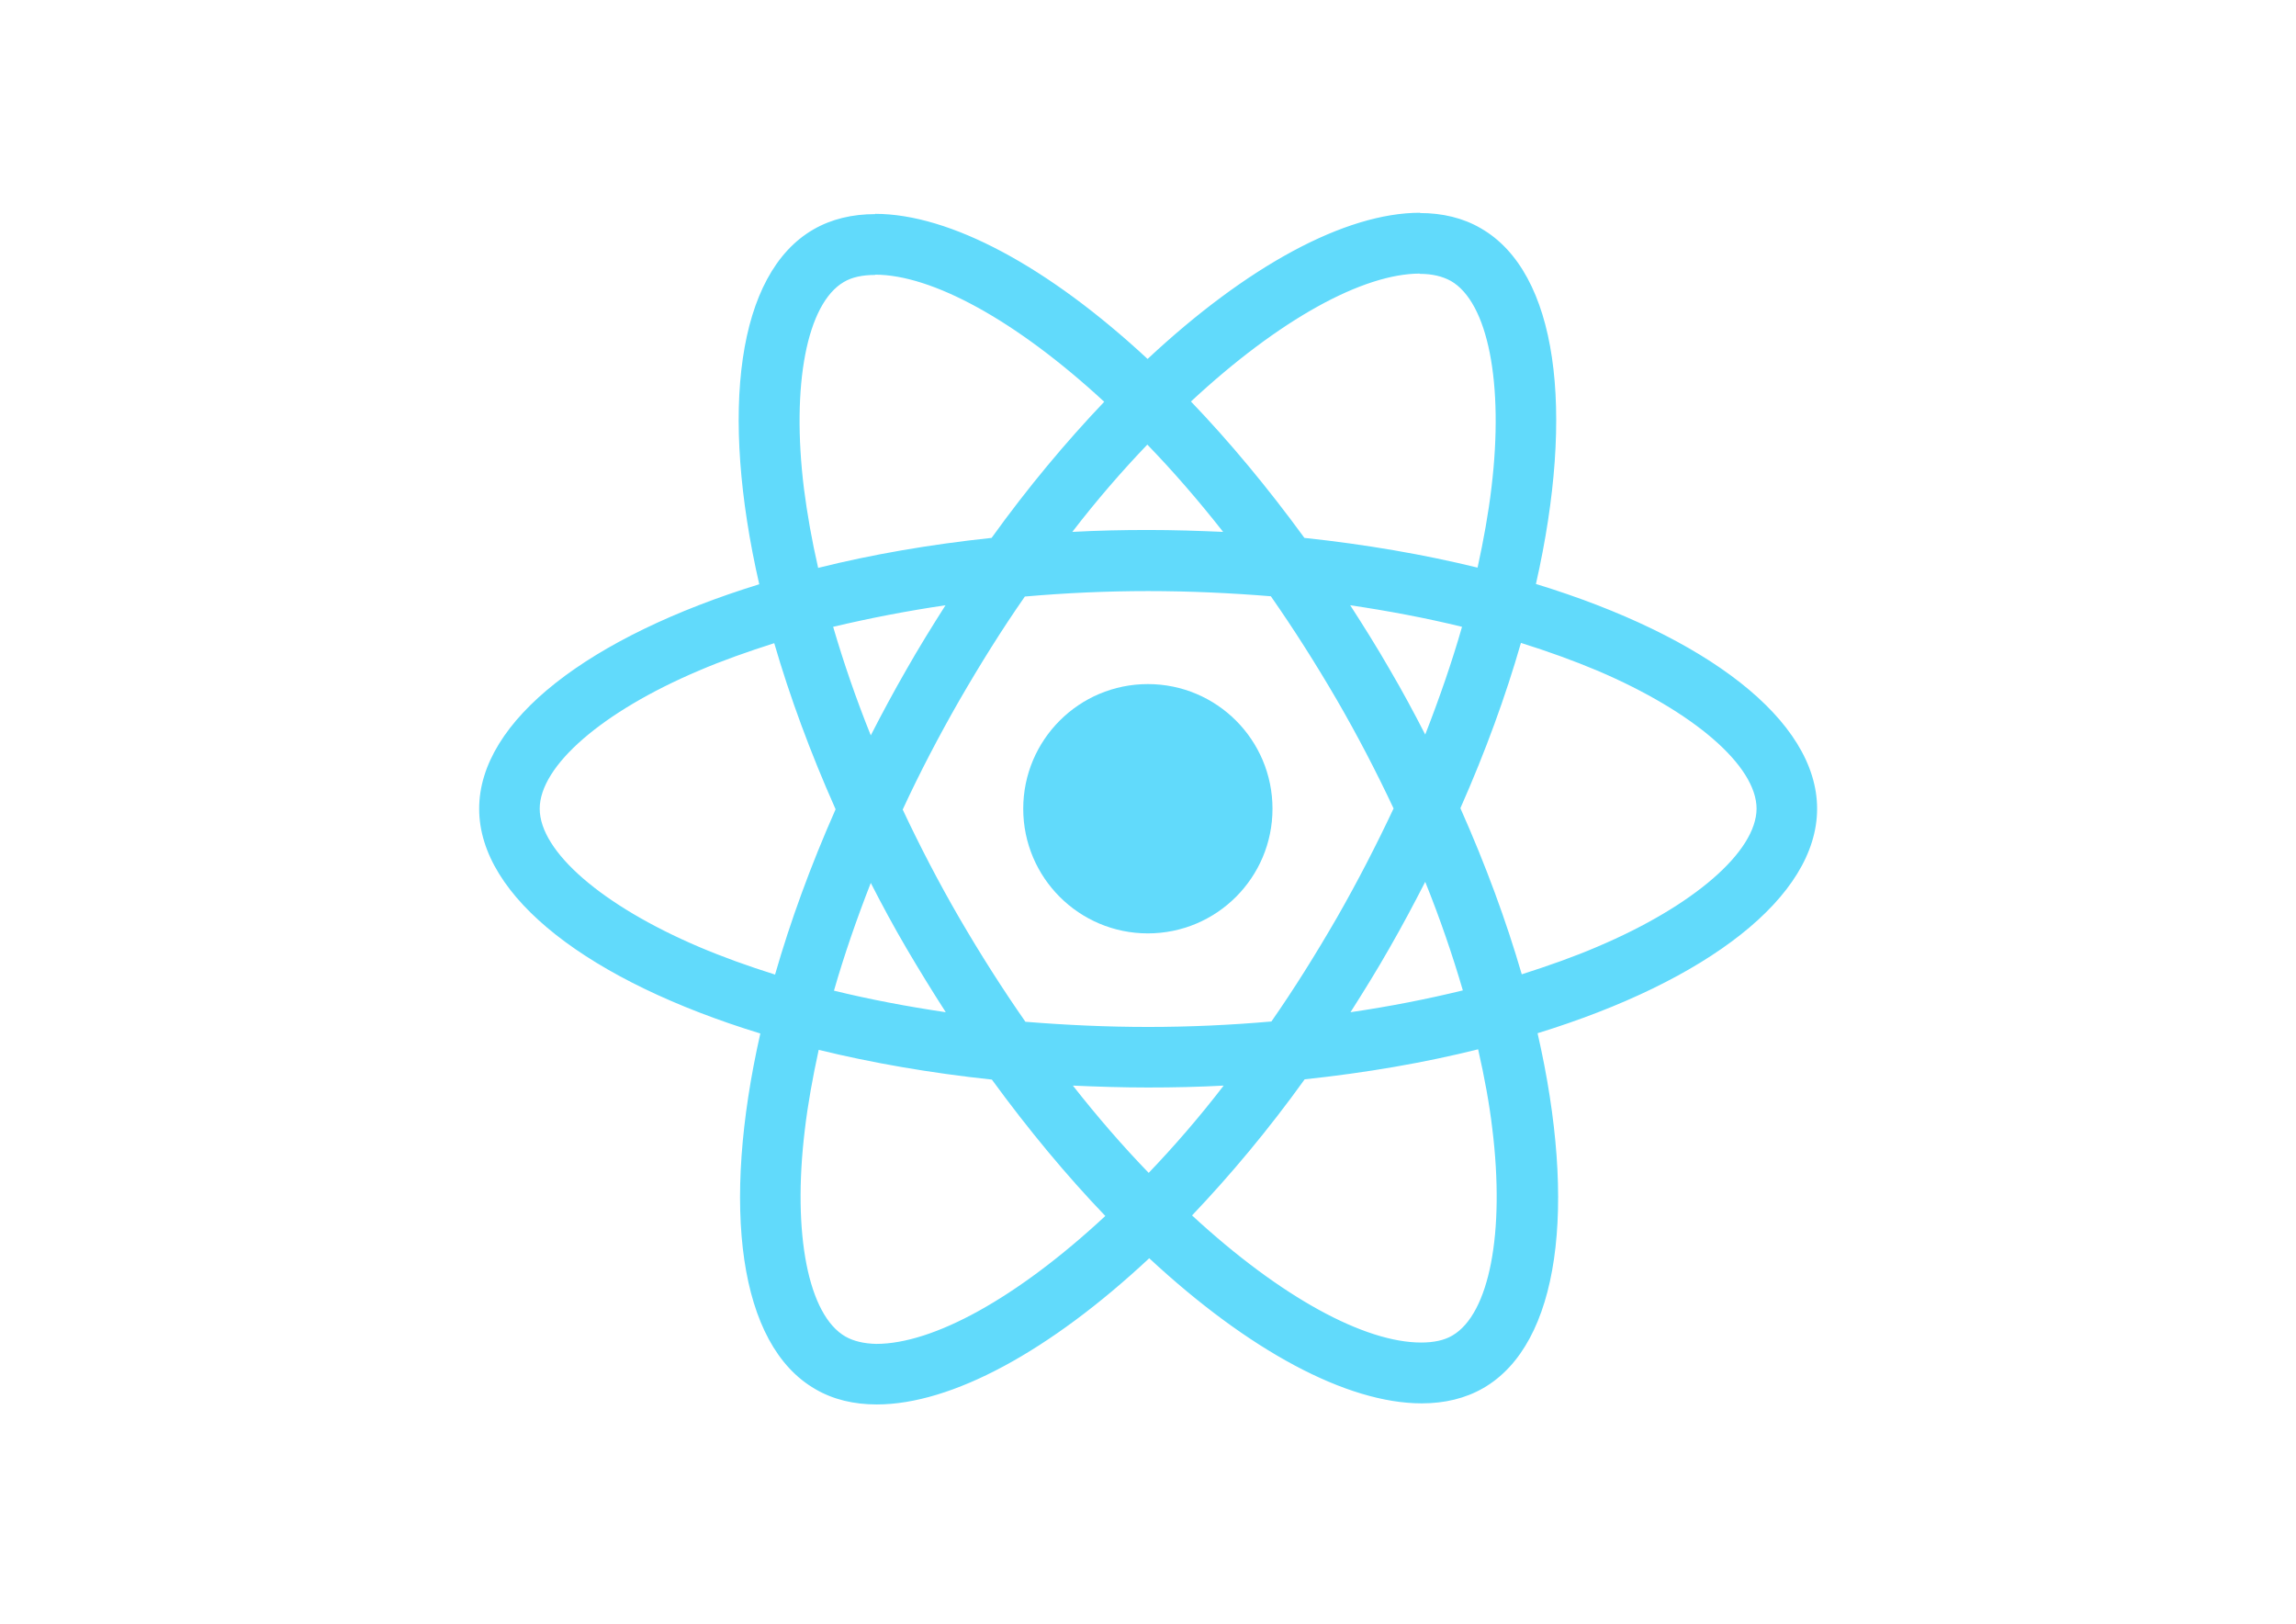
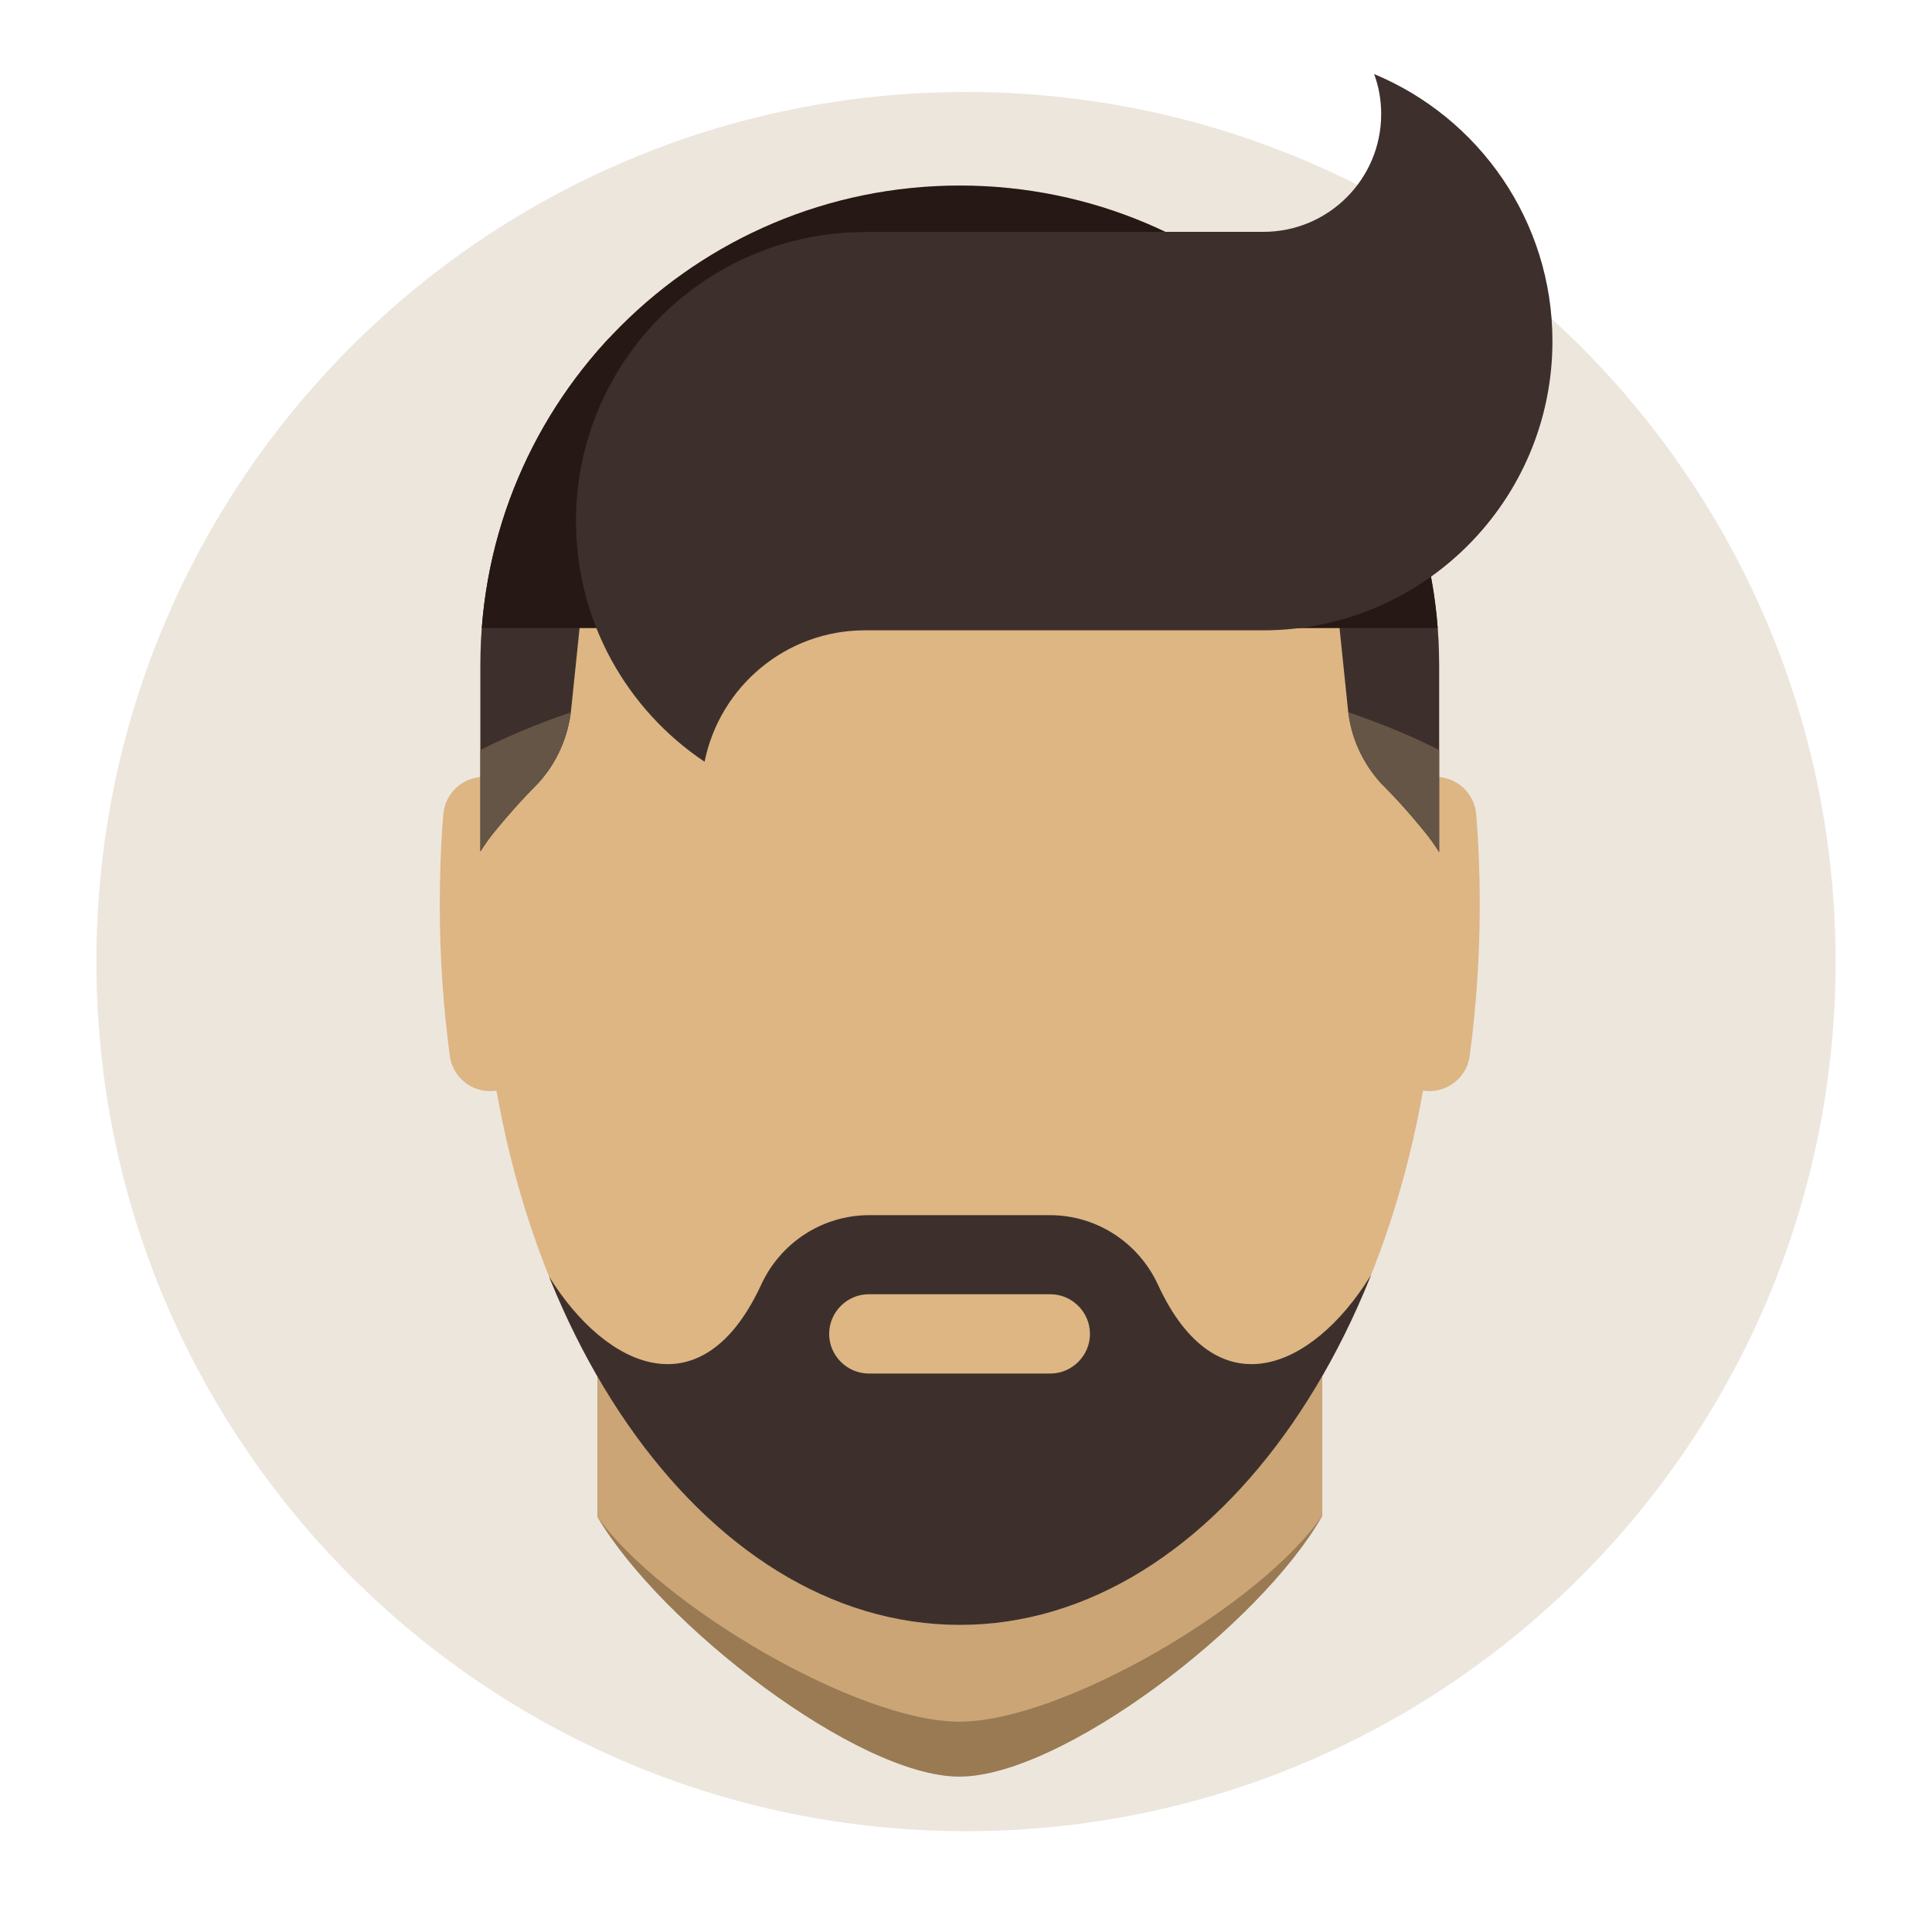
- <svg xmlns="http://www.w3.org/2000/svg" viewBox="0 0 841.9 595.3">
-   <g fill="#61DAFB">
-     <path d="M666.3 296.5c0-32.5-40.7-63.3-103.1-82.4 14.4-63.6 8-114.2-20.2-130.4-6.5-3.8-14.1-5.6-22.4-5.6v22.3c4.6 0 8.3.9 11.4 2.6 13.6 7.8 19.5 37.5 14.9 75.7-1.1 9.4-2.9 19.3-5.1 29.4-19.6-4.8-41-8.5-63.5-10.9-13.5-18.5-27.5-35.3-41.6-50 32.6-30.3 63.2-46.9 84-46.9V78c-27.5 0-63.5 19.6-99.9 53.6-36.4-33.8-72.4-53.2-99.9-53.2v22.3c20.7 0 51.4 16.5 84 46.6-14 14.7-28 31.4-41.3 49.9-22.6 2.4-44 6.1-63.6 11-2.3-10-4-19.7-5.2-29-4.7-38.2 1.1-67.9 14.6-75.8 3-1.8 6.9-2.6 11.5-2.6V78.5c-8.4 0-16 1.8-22.6 5.6-28.1 16.2-34.4 66.7-19.9 130.1-62.2 19.2-102.7 49.9-102.7 82.3 0 32.5 40.7 63.3 103.1 82.4-14.4 63.6-8 114.2 20.2 130.4 6.5 3.8 14.1 5.6 22.5 5.6 27.5 0 63.5-19.6 99.9-53.6 36.4 33.8 72.4 53.2 99.9 53.2 8.4 0 16-1.8 22.6-5.6 28.1-16.2 34.4-66.7 19.9-130.1 62-19.1 102.5-49.9 102.5-82.3zm-130.2-66.7c-3.7 12.9-8.3 26.2-13.5 39.5-4.1-8-8.4-16-13.1-24-4.6-8-9.5-15.8-14.4-23.4 14.2 2.1 27.9 4.7 41 7.9zm-45.8 106.5c-7.8 13.5-15.8 26.3-24.1 38.2-14.9 1.3-30 2-45.2 2-15.1 0-30.2-.7-45-1.9-8.3-11.9-16.4-24.6-24.2-38-7.6-13.1-14.5-26.4-20.8-39.8 6.2-13.4 13.2-26.8 20.7-39.9 7.8-13.5 15.8-26.3 24.1-38.2 14.9-1.3 30-2 45.2-2 15.1 0 30.2.7 45 1.9 8.3 11.9 16.4 24.6 24.2 38 7.6 13.1 14.5 26.4 20.8 39.8-6.3 13.4-13.2 26.8-20.7 39.9zm32.3-13c5.4 13.4 10 26.8 13.8 39.8-13.1 3.2-26.9 5.9-41.2 8 4.9-7.7 9.8-15.6 14.4-23.7 4.6-8 8.9-16.1 13-24.1zM421.2 430c-9.3-9.6-18.6-20.3-27.8-32 9 .4 18.2.7 27.5.7 9.4 0 18.7-.2 27.8-.7-9 11.7-18.3 22.4-27.5 32zm-74.4-58.9c-14.2-2.1-27.9-4.7-41-7.9 3.7-12.9 8.3-26.2 13.5-39.5 4.1 8 8.4 16 13.1 24 4.7 8 9.5 15.8 14.4 23.4zM420.7 163c9.3 9.6 18.6 20.3 27.8 32-9-.4-18.2-.7-27.5-.7-9.4 0-18.7.2-27.8.7 9-11.7 18.3-22.4 27.5-32zm-74 58.9c-4.9 7.7-9.8 15.6-14.4 23.7-4.6 8-8.9 16-13 24-5.4-13.4-10-26.8-13.8-39.8 13.1-3.1 26.9-5.8 41.2-7.9zm-90.5 125.2c-35.4-15.1-58.3-34.9-58.3-50.6 0-15.7 22.9-35.6 58.3-50.6 8.6-3.7 18-7 27.7-10.1 5.7 19.6 13.2 40 22.5 60.9-9.2 20.8-16.6 41.1-22.2 60.6-9.9-3.1-19.3-6.5-28-10.2zM310 490c-13.6-7.8-19.5-37.5-14.9-75.7 1.1-9.4 2.9-19.3 5.1-29.4 19.6 4.8 41 8.5 63.5 10.9 13.5 18.5 27.5 35.3 41.6 50-32.6 30.3-63.2 46.9-84 46.9-4.5-.1-8.3-1-11.3-2.7zm237.2-76.2c4.7 38.2-1.1 67.9-14.6 75.8-3 1.8-6.9 2.6-11.5 2.6-20.7 0-51.4-16.5-84-46.6 14-14.7 28-31.4 41.3-49.9 22.6-2.4 44-6.1 63.6-11 2.3 10.1 4.1 19.8 5.2 29.1zm38.5-66.7c-8.6 3.7-18 7-27.7 10.1-5.7-19.6-13.2-40-22.5-60.9 9.2-20.8 16.6-41.1 22.2-60.6 9.9 3.1 19.3 6.5 28.1 10.2 35.4 15.1 58.3 34.9 58.3 50.6-.1 15.7-23 35.6-58.4 50.6zM320.8 78.4z" />
-     <circle cx="420.9" cy="296.5" r="45.7" />
-     <path d="M520.5 78.1z" />
+ <svg xmlns="http://www.w3.org/2000/svg" xmlns:xlink="http://www.w3.org/1999/xlink" viewBox="0 0 960 960">
+   <circle fill="#EDE6DD" cx="480" cy="477.8" r="432.1" />
+   <path fill="#997A53" d="M296.9 603.8v150c31.3 53.3 129.1 129 179.8 129 50.7 0 149.5-75.2 180.3-129.5V603.8H296.9" />
+   <path fill="#CBA576" d="M296.9 603.8v150c31.3 43.9 129.1 101.7 179.8 101.7 50.7 0 149.5-57.6 180.3-102.3V603.8H296.9z" />
+   <path fill="none" stroke="#DDB684" stroke-width="40.562" stroke-linecap="round" stroke-miterlimit="10" d="M713.3 406.3c1.2 14.3 1.7 28.8 1.7 43.5 0 24.7-1.7 48.8-4.8 72.1M240.5 406.3c-1.2 14.3-1.7 28.8-1.7 43.5 0 24.7 1.7 48.8 4.8 72.1" />
+   <defs>
+     <path id="a" d="M476.9 92.2c-131.5 0-238.2 106.6-238.2 238.2v133.7h.2c5 190.9 109.6 343.3 238 343.3s233-152.5 238-343.3h.2V330.4C715 198.9 608.4 92.2 476.9 92.2z" />
+   </defs>
+   <clipPath id="b">
+     <use xlink:href="#a" overflow="visible" />
+   </clipPath>
+   <path clip-path="url(#b)" fill="#DDB684" d="M160.7 52.9H793v822.8H160.7z" />
+   <defs>
+     <path id="c" d="M476.9 92.2c-131.5 0-238.2 106.6-238.2 238.2v133.7h.2c5 190.9 109.6 343.3 238 343.3s233-152.5 238-343.3h.2V330.4C715 198.9 608.4 92.2 476.9 92.2z" />
+   </defs>
+   <clipPath id="d">
+     <use xlink:href="#c" overflow="visible" />
+   </clipPath>
+   <g clip-path="url(#d)">
+     <defs>
+       <path id="e" d="M638.8 52.9l31 299.7c1.4 13.7 7.2 26.5 16.5 36.7 0 0 8.5 8.2 18.6 20.4 8.1 9.7 21 24.9 20.6 54.5-1.2 94.8-22.9 135.2-44.9 170.4-28.5 45.7-76.1 67-105.3 3.6-9.4-20.3-29.9-34.4-53.7-34.4h-44.8H432c-23.8 0-44.3 14.1-53.7 34.4-29.2 63.4-76.8 42.1-105.3-3.6-22-35.3-43.6-75.6-44.9-170.4-.4-29.6 12.5-44.8 20.6-54.5 10.1-12.1 18.6-20.4 18.6-20.4 9.3-10.1 15-23 16.5-36.7l31-299.7H160.7v822.8h632.2V52.9H638.8zm-97.2 609.9c0 10.8-8.9 19.7-19.7 19.7h-90.2c-10.8 0-19.7-8.9-19.7-19.7 0-10.8 8.9-19.7 19.7-19.7h90.2c10.8 0 19.7 8.9 19.7 19.7z" />
+     </defs>
+     <clipPath id="f">
+       <use xlink:href="#e" overflow="visible" />
+     </clipPath>
+     <path clip-path="url(#f)" fill="none" stroke="#DDB684" stroke-width="40.562" stroke-linecap="round" stroke-miterlimit="10" d="M713.3 406.3c1.2 14.3 1.7 28.8 1.7 43.5 0 24.7-1.7 48.8-4.8 72.1M240.5 406.3c-1.2 14.3-1.7 28.8-1.7 43.5 0 24.7 1.7 48.8 4.8 72.1" />
+     <path clip-path="url(#f)" fill="#3D302C" d="M160.7 52.9H793v822.8H160.7z" />
+     <ellipse clip-path="url(#f)" fill="#655546" cx="476.9" cy="464.3" rx="316.1" ry="139.4" />
  </g>
+   <g>
+     <defs>
+       <path id="g" d="M476.9 92.2c-131.5 0-238.2 106.6-238.2 238.2v133.7h.2c5 190.9 109.6 343.3 238 343.3s233-152.5 238-343.3h.2V330.4C715 198.9 608.4 92.2 476.9 92.2z" />
+     </defs>
+     <clipPath id="h">
+       <use xlink:href="#g" overflow="visible" />
+     </clipPath>
+     <path clip-path="url(#h)" fill="#261815" d="M160.7 56.8v255.3h632.2V56.8" />
+   </g>
+   <path fill="#3D302C" d="M429.9 115.3c-79.3 0-143.7 64.3-143.7 143.7 0 49.8 25.4 93.8 63.9 119.5 7.5-37.2 40.3-65.3 79.7-65.3h197.9c79.3 0 143.7-64.3 143.7-143.7 0-59.8-36.6-111.1-88.6-132.7 2.3 6.2 3.5 12.9 3.5 19.9 0 32.3-26.2 58.5-58.5 58.5H429.9z" />
</svg>
